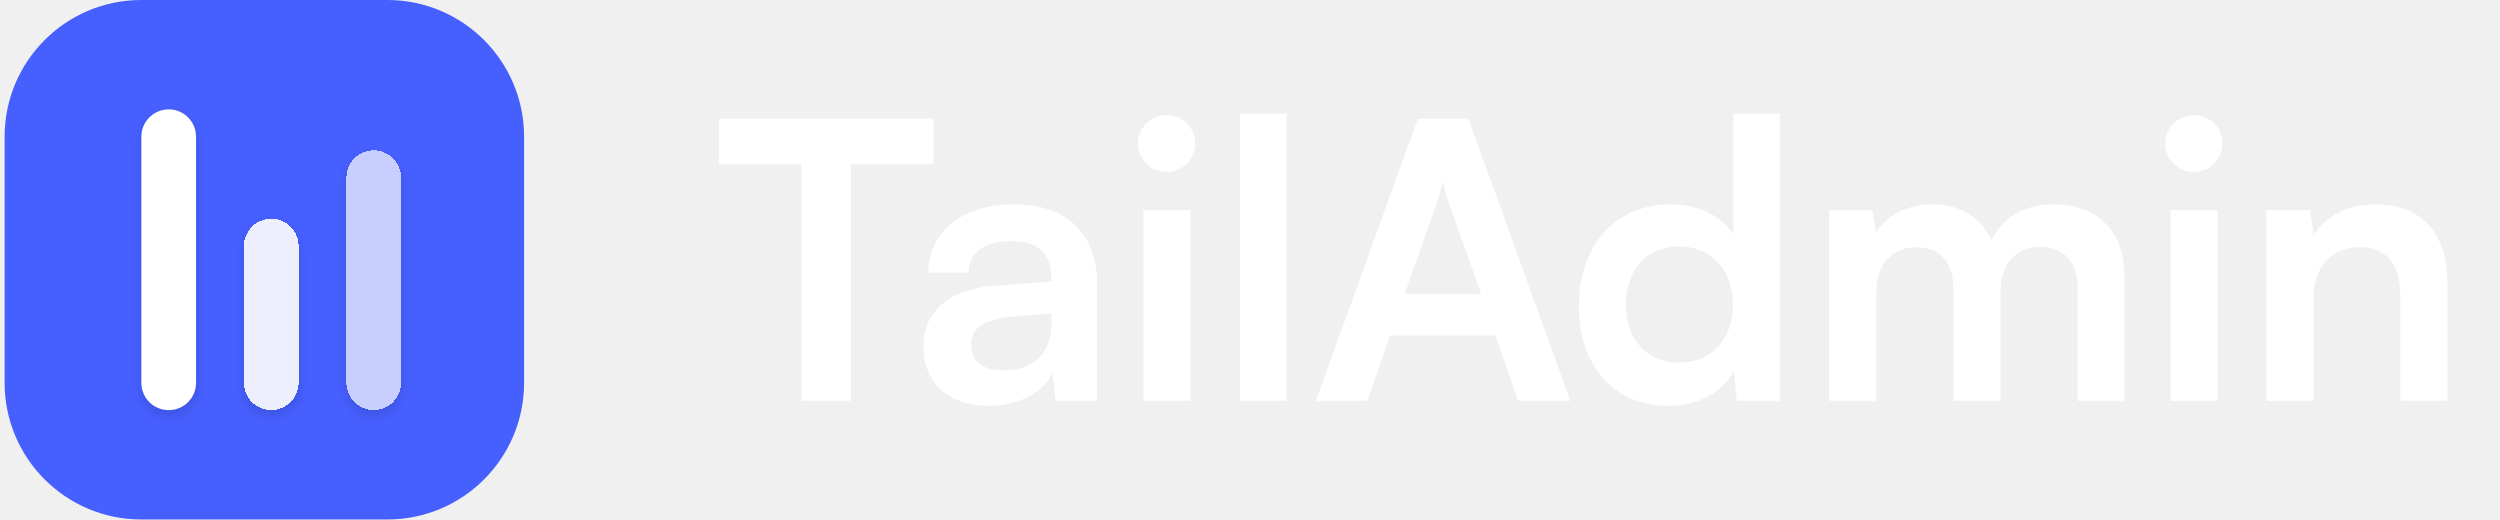
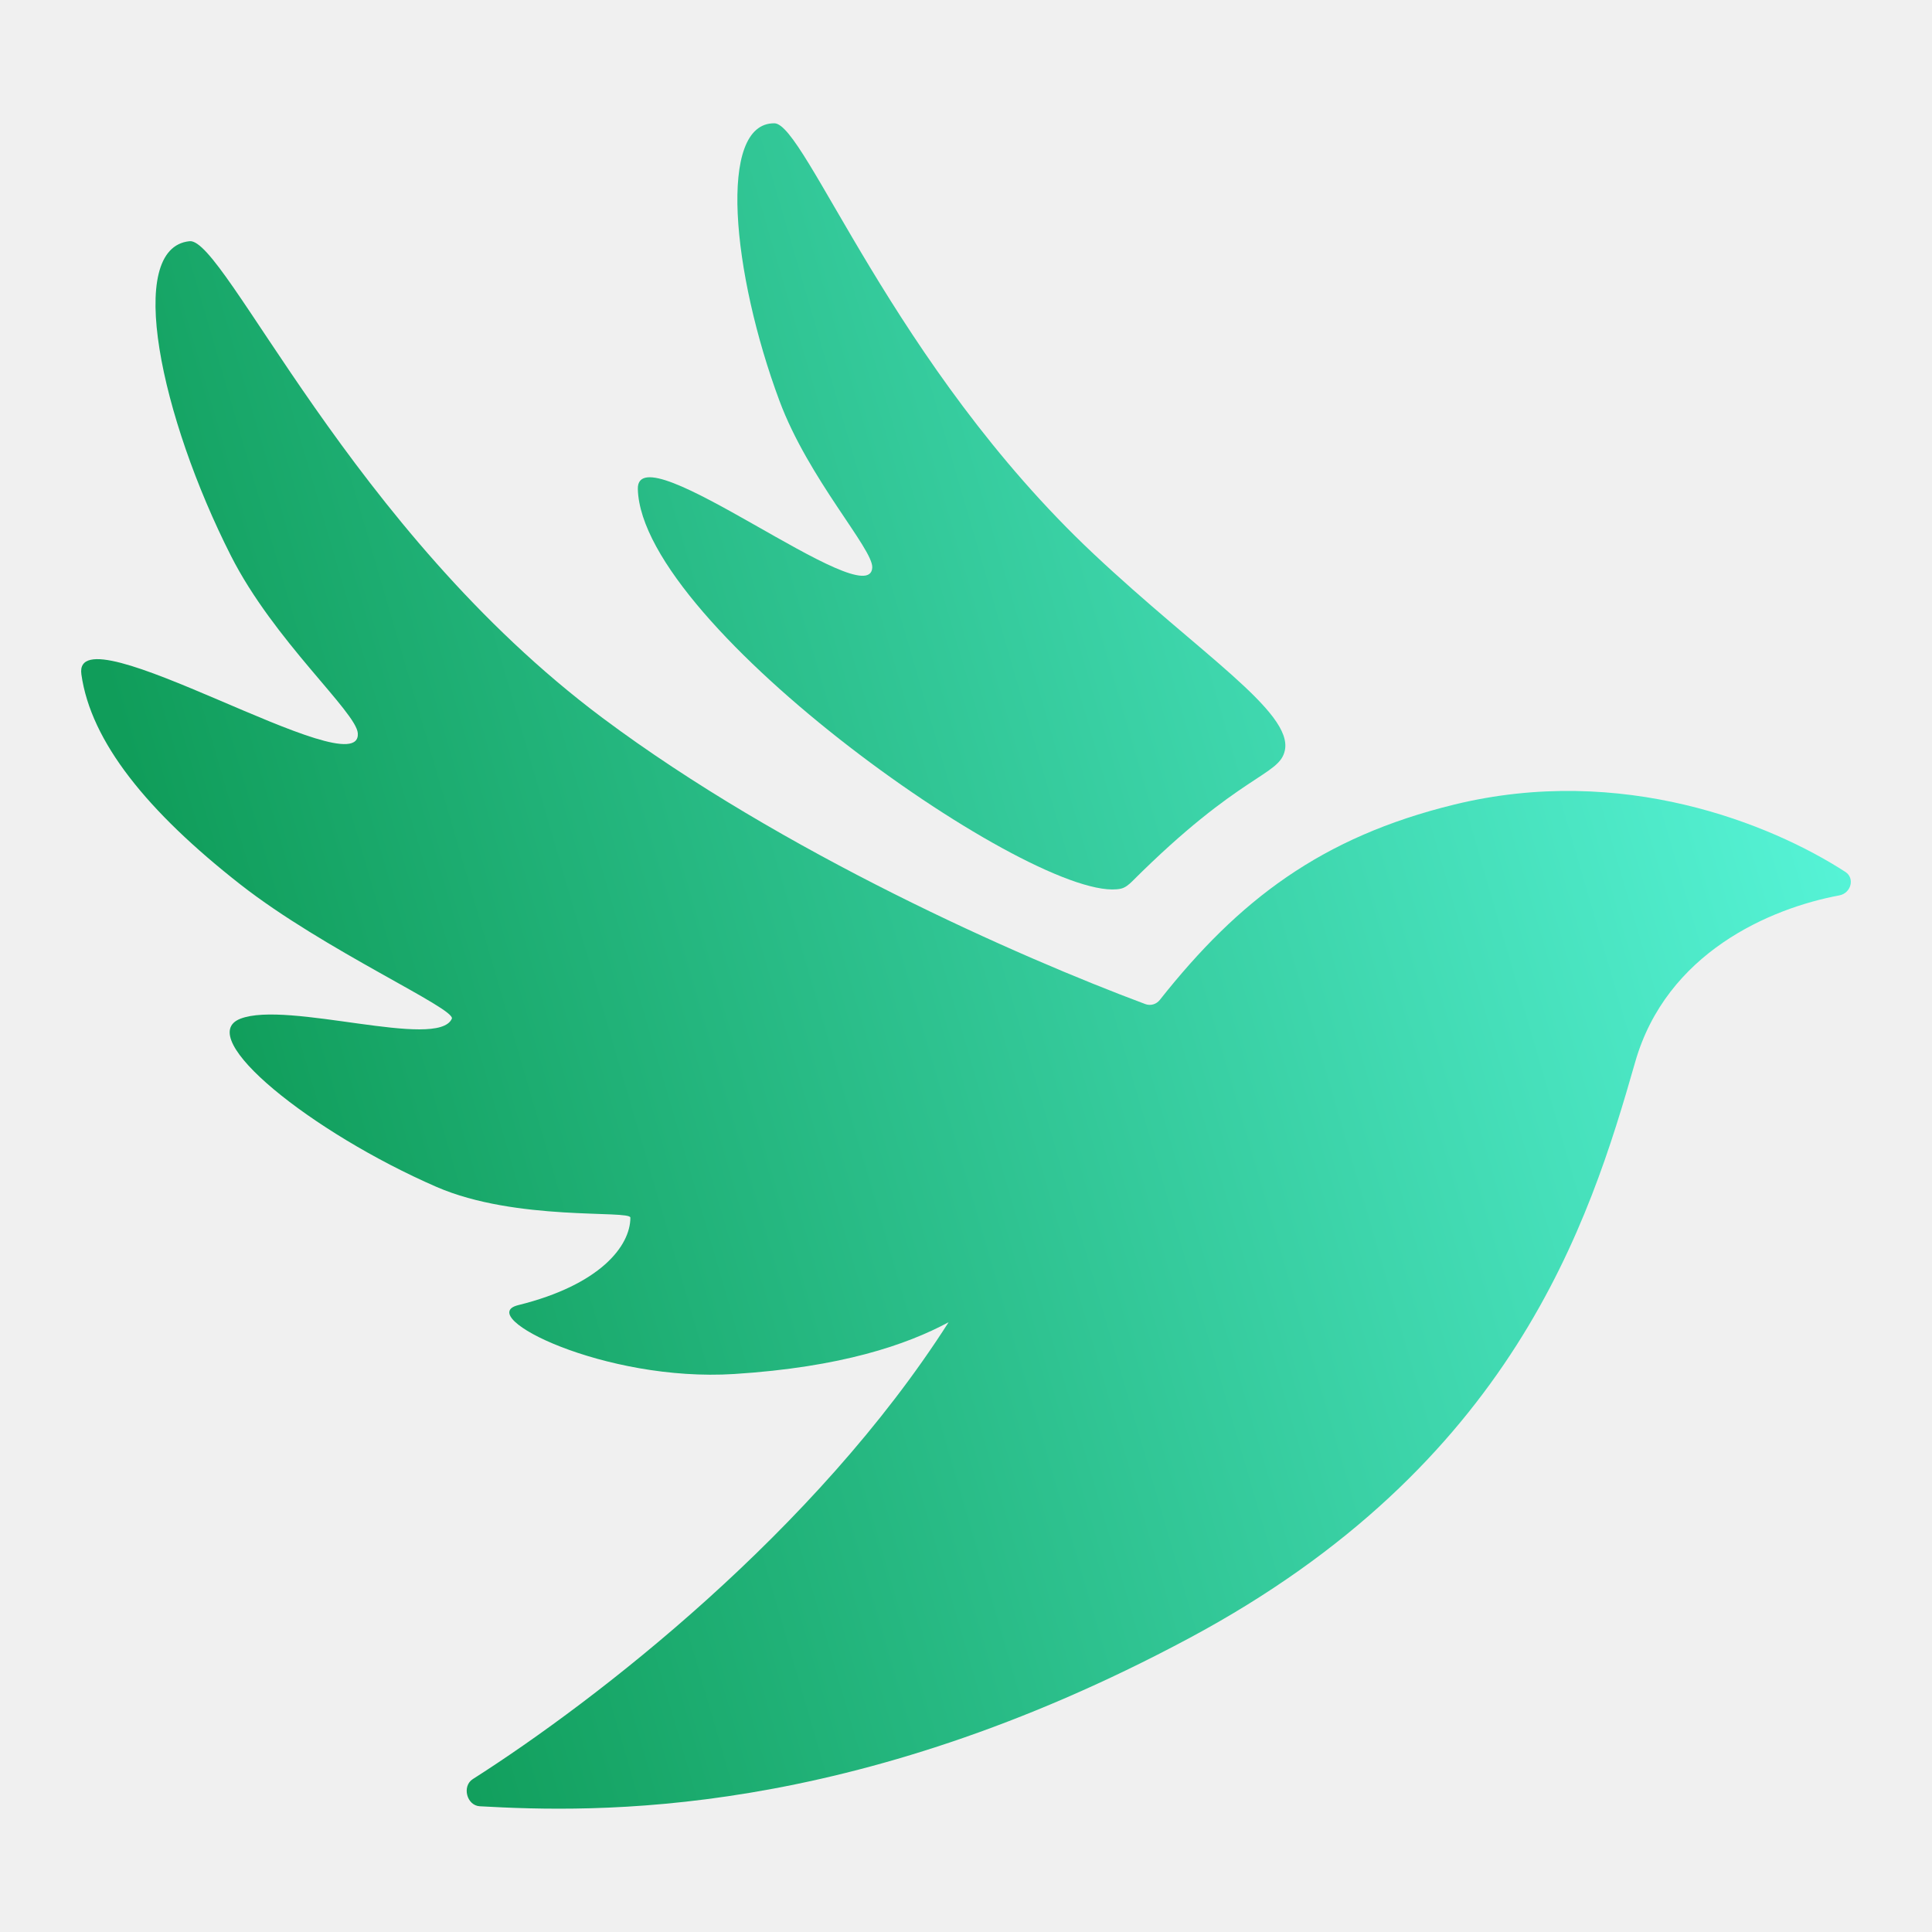
- <svg xmlns="http://www.w3.org/2000/svg" width="231" height="48" viewBox="0 0 231 48" fill="none">
-   <path d="M0.426 12.632C0.426 5.655 6.081 0 13.057 0H35.794C42.77 0 48.426 5.655 48.426 12.632V35.368C48.426 42.345 42.77 48 35.794 48H13.057C6.081 48 0.426 42.345 0.426 35.368V12.632Z" fill="#465FFF" />
-   <g filter="url(#filter0_d_3903_56743)">
-     <path d="M13.062 12.632C13.062 11.237 14.193 10.106 15.588 10.106C16.983 10.106 18.114 11.237 18.114 12.632V35.369C18.114 36.764 16.983 37.895 15.588 37.895C14.193 37.895 13.062 36.764 13.062 35.369V12.632Z" fill="white" />
-   </g>
-   <g filter="url(#filter1_d_3903_56743)">
-     <path d="M22.539 22.735C22.539 21.34 23.67 20.209 25.065 20.209C26.461 20.209 27.592 21.34 27.592 22.735V35.367C27.592 36.762 26.461 37.893 25.065 37.893C23.67 37.893 22.539 36.762 22.539 35.367V22.735Z" fill="white" fill-opacity="0.9" shape-rendering="crispEdges" />
-   </g>
-   <g filter="url(#filter2_d_3903_56743)">
-     <path d="M32.008 16.419C32.008 15.024 33.139 13.893 34.534 13.893C35.929 13.893 37.06 15.024 37.06 16.419V35.366C37.06 36.761 35.929 37.893 34.534 37.893C33.139 37.893 32.008 36.761 32.008 35.366V16.419Z" fill="white" fill-opacity="0.7" shape-rendering="crispEdges" />
-   </g>
-   <path d="M66.426 15.172H74.058V37.036H78.624V15.172H86.257V10.964H66.426V15.172Z" fill="white" />
-   <path d="M91.352 37.5C94.098 37.5 96.488 36.252 97.237 34.433L97.558 37.036H101.375V26.336C101.375 21.45 98.45 18.882 93.706 18.882C88.927 18.882 85.788 21.378 85.788 25.195H89.497C89.497 23.34 90.924 22.27 93.492 22.27C95.704 22.27 97.13 23.233 97.13 25.623V26.015L91.851 26.407C87.678 26.729 85.324 28.762 85.324 32.007C85.324 35.324 87.607 37.5 91.352 37.5ZM92.779 34.219C90.817 34.219 89.747 33.434 89.747 31.829C89.747 30.402 90.781 29.511 93.492 29.261L97.166 28.976V29.903C97.166 32.614 95.454 34.219 92.779 34.219Z" fill="white" />
-   <path d="M107.825 15.886C109.252 15.886 110.429 14.709 110.429 13.246C110.429 11.784 109.252 10.643 107.825 10.643C106.327 10.643 105.15 11.784 105.15 13.246C105.15 14.709 106.327 15.886 107.825 15.886ZM105.649 37.036H110.001V19.417H105.649V37.036Z" fill="white" />
-   <path d="M118.883 37.036V10.5H114.568V37.036H118.883Z" fill="white" />
-   <path d="M126.337 37.036L128.441 31.009H138.179L140.283 37.036H145.098L135.682 10.964H131.009L121.593 37.036H126.337ZM132.757 18.739C133.007 18.026 133.221 17.241 133.328 16.742C133.399 17.277 133.649 18.061 133.863 18.739L136.859 27.157H129.797L132.757 18.739Z" fill="white" />
-   <path d="M154.165 37.5C156.84 37.5 159.122 36.323 160.192 34.29L160.478 37.036H164.472V10.5H160.157V21.664C159.051 19.916 156.875 18.882 154.414 18.882C149.1 18.882 145.89 22.805 145.89 28.298C145.89 33.755 149.064 37.5 154.165 37.5ZM155.128 33.505C152.096 33.505 150.241 31.294 150.241 28.155C150.241 25.017 152.096 22.77 155.128 22.77C158.159 22.77 160.121 24.981 160.121 28.155C160.121 31.33 158.159 33.505 155.128 33.505Z" fill="white" />
-   <path d="M173.359 37.036V27.049C173.359 24.196 175.035 22.841 177.104 22.841C179.172 22.841 180.492 24.16 180.492 26.622V37.036H184.843V27.049C184.843 24.16 186.448 22.805 188.553 22.805C190.621 22.805 191.977 24.125 191.977 26.657V37.036H196.292V25.516C196.292 21.45 193.938 18.882 189.658 18.882C186.983 18.882 184.915 20.201 184.023 22.235C183.096 20.201 181.241 18.882 178.566 18.882C176.034 18.882 174.25 20.023 173.359 21.485L173.002 19.417H169.007V37.036H173.359Z" fill="white" />
-   <path d="M202.74 15.886C204.167 15.886 205.344 14.709 205.344 13.246C205.344 11.784 204.167 10.643 202.74 10.643C201.242 10.643 200.065 11.784 200.065 13.246C200.065 14.709 201.242 15.886 202.74 15.886ZM200.564 37.036H204.916V19.417H200.564V37.036Z" fill="white" />
-   <path d="M213.763 37.036V27.549C213.763 24.695 215.403 22.841 218.078 22.841C220.325 22.841 221.788 24.267 221.788 27.228V37.036H226.139V26.194C226.139 21.628 223.856 18.882 219.434 18.882C217.044 18.882 214.904 19.916 213.798 21.7L213.442 19.417H209.411V37.036H213.763Z" fill="white" />
+ <svg xmlns="http://www.w3.org/2000/svg" width="50" height="50" viewBox="0 0 50 50" fill="none">
+   <path d="M15.594 18.58C9.062 13.697 5.82 6.149 4.906 6.242C3.221 6.412 4.158 10.796 5.976 14.383C7.088 16.579 9.221 18.425 9.26 18.976C9.363 20.426 1.862 15.708 2.106 17.451C2.35 19.194 3.809 21 6.22 22.889C8.399 24.596 11.809 26.107 11.693 26.365C11.327 27.176 7.444 25.888 6.22 26.365C4.995 26.843 8.059 29.308 11.297 30.717C13.358 31.614 16.314 31.311 16.314 31.512C16.314 32.247 15.531 33.253 13.411 33.777C12.257 34.063 15.644 35.772 19.003 35.559C21.773 35.383 23.461 34.804 24.55 34.219C21.105 39.618 15.451 43.995 12.236 46.043C11.95 46.225 12.078 46.727 12.417 46.746C15.388 46.911 21.989 47.097 30.771 42.398C39.159 37.91 41.13 31.644 42.318 27.487C43.126 24.658 45.806 23.507 47.604 23.172C47.901 23.116 48.012 22.73 47.758 22.565C45.835 21.32 41.98 19.759 37.633 20.823C34.199 21.663 32.06 23.292 30.016 25.878C29.927 25.991 29.777 26.036 29.642 25.986C26.351 24.758 20.257 22.065 15.594 18.58Z" fill="url(#paint0_linear_22_10)" />
+   <path d="M28.299 14.331C23.103 9.444 20.847 3.201 20.043 3.191C18.562 3.174 18.945 7.076 20.172 10.372C20.922 12.39 22.594 14.204 22.574 14.686C22.52 15.957 16.467 11.118 16.507 12.657C16.601 16.233 26.879 23.443 29.003 23C29.121 22.975 29.217 22.892 29.303 22.807C32.115 19.999 33.111 20.088 33.252 19.42C33.462 18.427 31.055 16.922 28.299 14.331Z" fill="url(#paint1_linear_22_10)" />
  <defs>
-     <filter id="filter0_d_3903_56743" x="12.062" y="9.606" width="7.053" height="29.79" filterUnits="userSpaceOnUse" color-interpolation-filters="sRGB">
-       <feFlood flood-opacity="0" result="BackgroundImageFix" />
-       <feColorMatrix in="SourceAlpha" type="matrix" values="0 0 0 0 0 0 0 0 0 0 0 0 0 0 0 0 0 0 127 0" result="hardAlpha" />
-       <feOffset dy="0.5" />
-       <feGaussianBlur stdDeviation="0.5" />
-       <feComposite in2="hardAlpha" operator="out" />
-       <feColorMatrix type="matrix" values="0 0 0 0 0 0 0 0 0 0 0 0 0 0 0 0 0 0 0.12 0" />
-       <feBlend mode="normal" in2="BackgroundImageFix" result="effect1_dropShadow_3903_56743" />
-       <feBlend mode="normal" in="SourceGraphic" in2="effect1_dropShadow_3903_56743" result="shape" />
-     </filter>
-     <filter id="filter1_d_3903_56743" x="21.539" y="19.709" width="7.053" height="19.684" filterUnits="userSpaceOnUse" color-interpolation-filters="sRGB">
-       <feFlood flood-opacity="0" result="BackgroundImageFix" />
-       <feColorMatrix in="SourceAlpha" type="matrix" values="0 0 0 0 0 0 0 0 0 0 0 0 0 0 0 0 0 0 127 0" result="hardAlpha" />
-       <feOffset dy="0.5" />
-       <feGaussianBlur stdDeviation="0.5" />
-       <feComposite in2="hardAlpha" operator="out" />
-       <feColorMatrix type="matrix" values="0 0 0 0 0 0 0 0 0 0 0 0 0 0 0 0 0 0 0.12 0" />
-       <feBlend mode="normal" in2="BackgroundImageFix" result="effect1_dropShadow_3903_56743" />
-       <feBlend mode="normal" in="SourceGraphic" in2="effect1_dropShadow_3903_56743" result="shape" />
-     </filter>
-     <filter id="filter2_d_3903_56743" x="31.008" y="13.393" width="7.053" height="26" filterUnits="userSpaceOnUse" color-interpolation-filters="sRGB">
-       <feFlood flood-opacity="0" result="BackgroundImageFix" />
-       <feColorMatrix in="SourceAlpha" type="matrix" values="0 0 0 0 0 0 0 0 0 0 0 0 0 0 0 0 0 0 127 0" result="hardAlpha" />
-       <feOffset dy="0.5" />
-       <feGaussianBlur stdDeviation="0.5" />
-       <feComposite in2="hardAlpha" operator="out" />
-       <feColorMatrix type="matrix" values="0 0 0 0 0 0 0 0 0 0 0 0 0 0 0 0 0 0 0.12 0" />
-       <feBlend mode="normal" in2="BackgroundImageFix" result="effect1_dropShadow_3903_56743" />
-       <feBlend mode="normal" in="SourceGraphic" in2="effect1_dropShadow_3903_56743" result="shape" />
-     </filter>
+     <linearGradient id="paint0_linear_22_10" x1="44.474" y1="7.774" x2="3.381" y2="19.763" gradientUnits="userSpaceOnUse">
+       <stop stop-color="#57F5D9" />
+       <stop offset="1" stop-color="#109D5A" />
+     </linearGradient>
+     <linearGradient id="paint1_linear_22_10" x1="44.474" y1="7.774" x2="3.381" y2="19.763" gradientUnits="userSpaceOnUse">
+       <stop stop-color="#57F5D9" />
+       <stop offset="1" stop-color="#109D5A" />
+     </linearGradient>
  </defs>
</svg>
